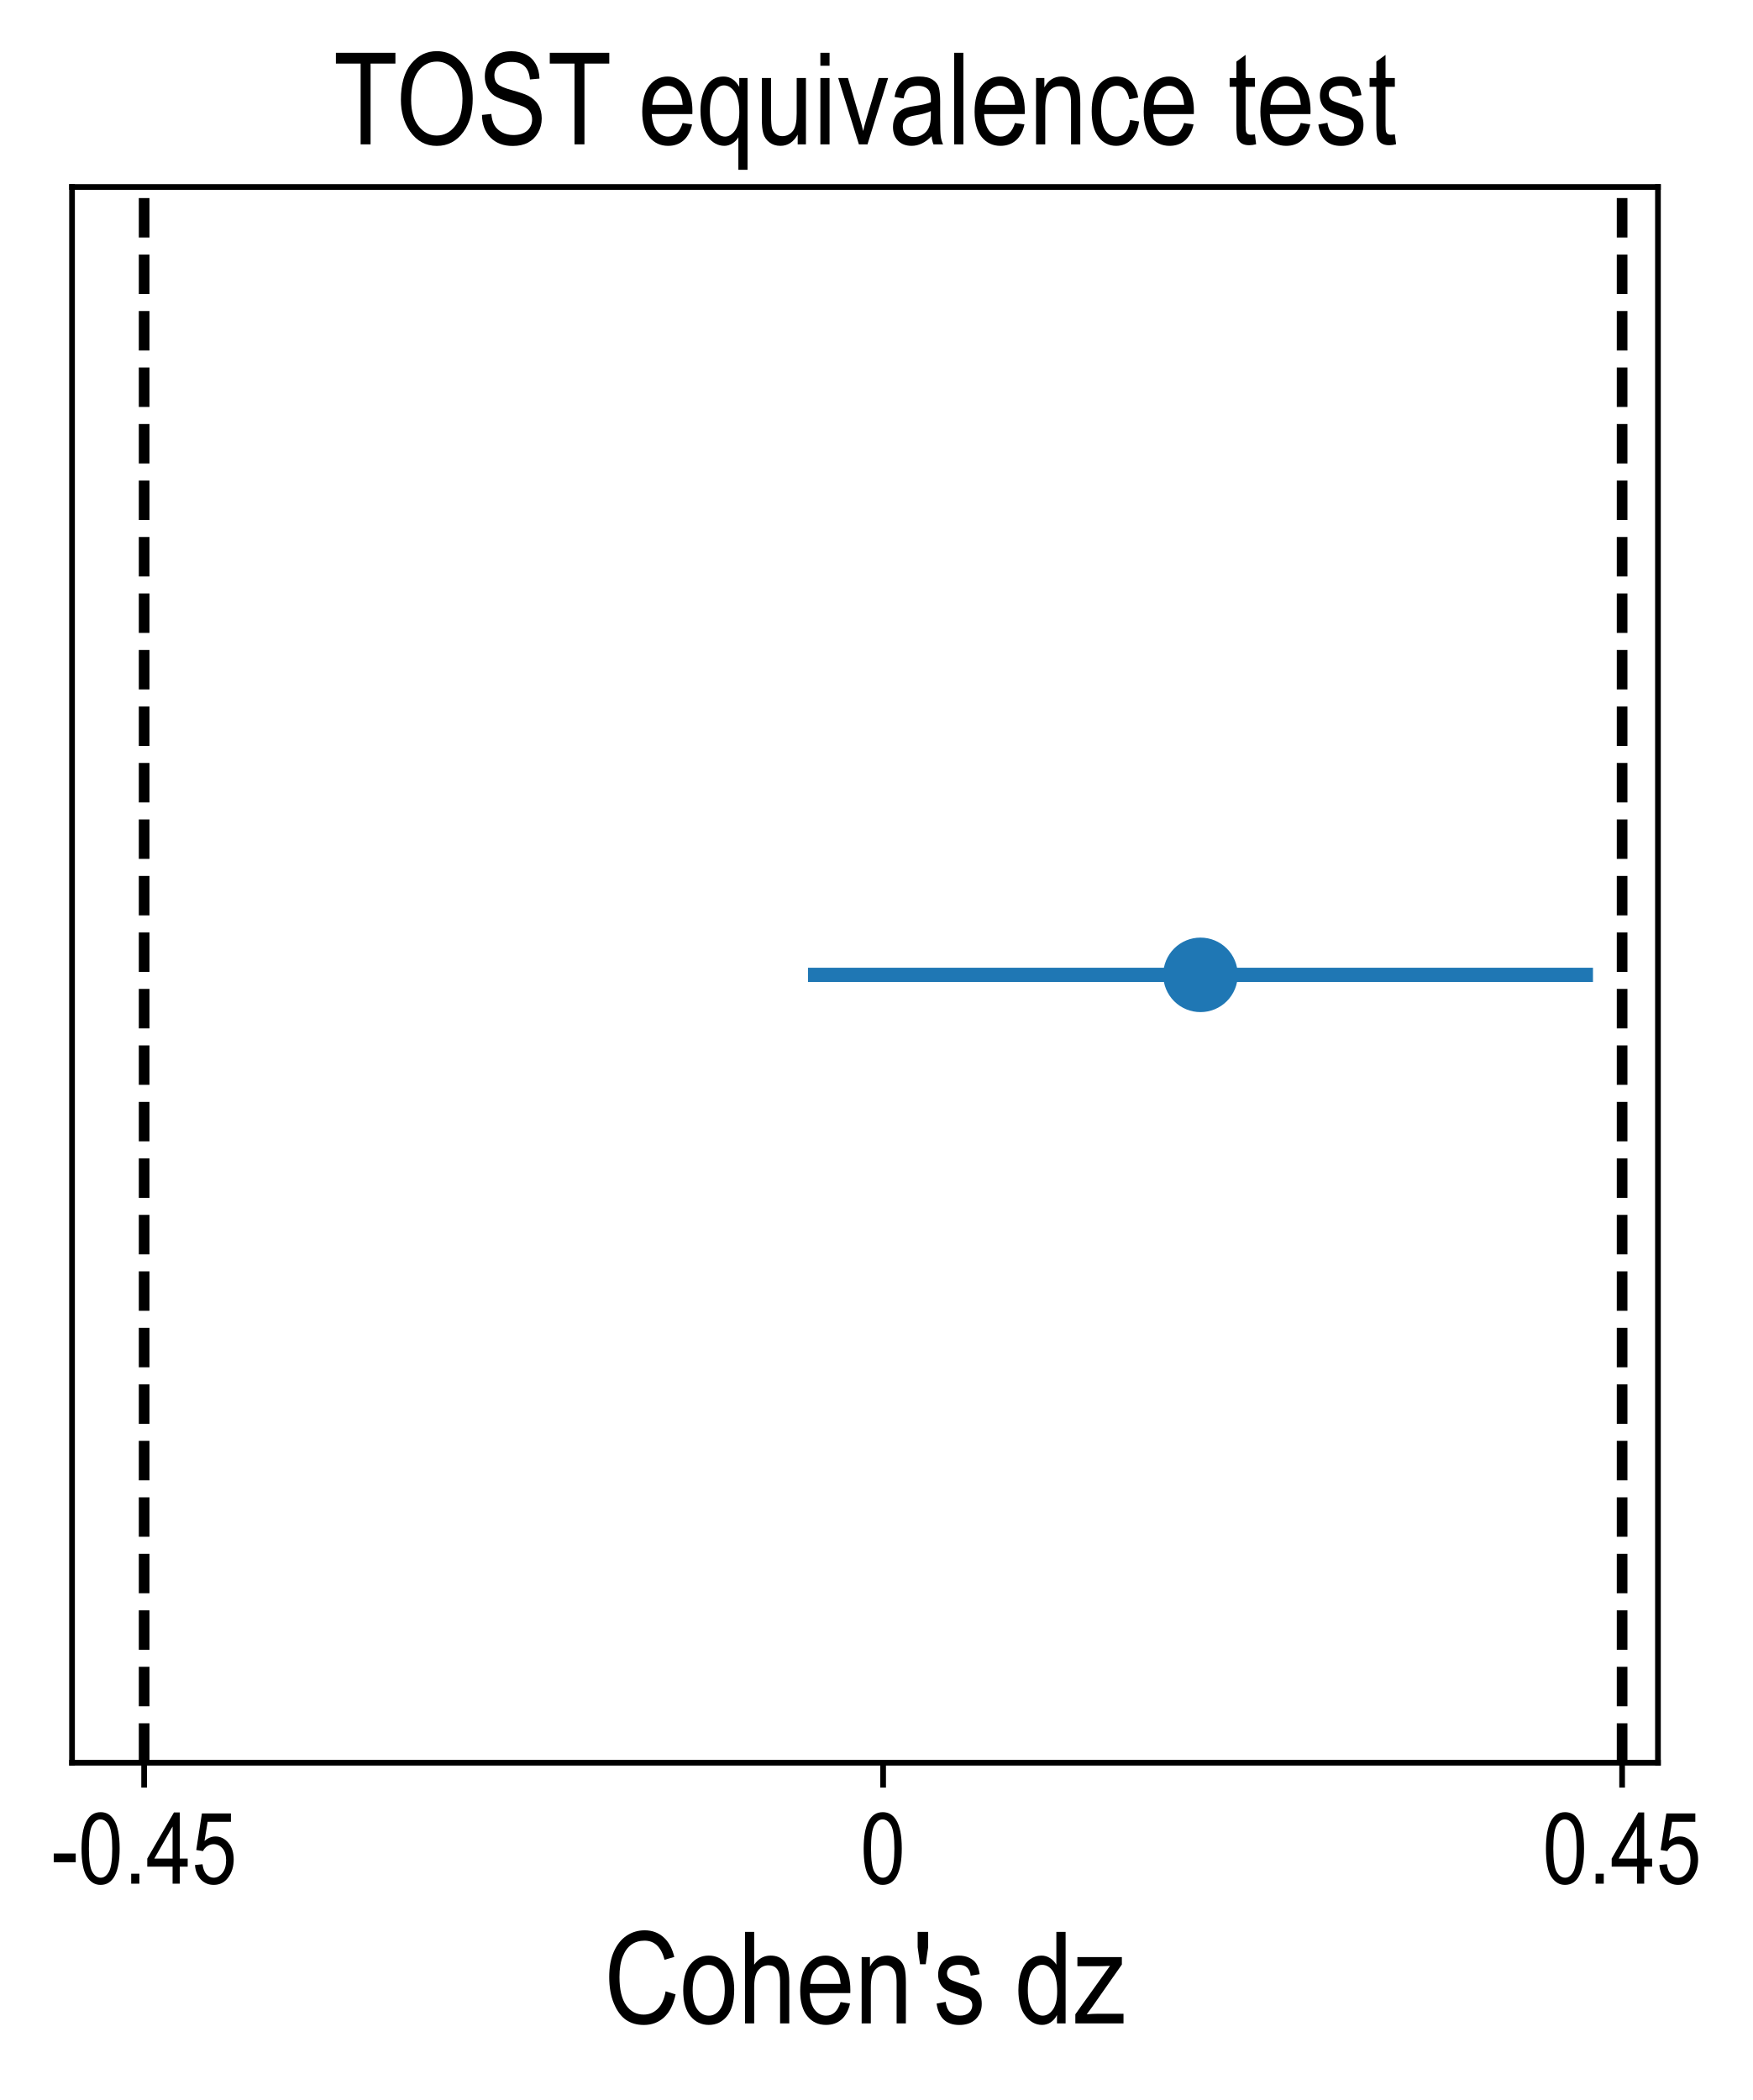
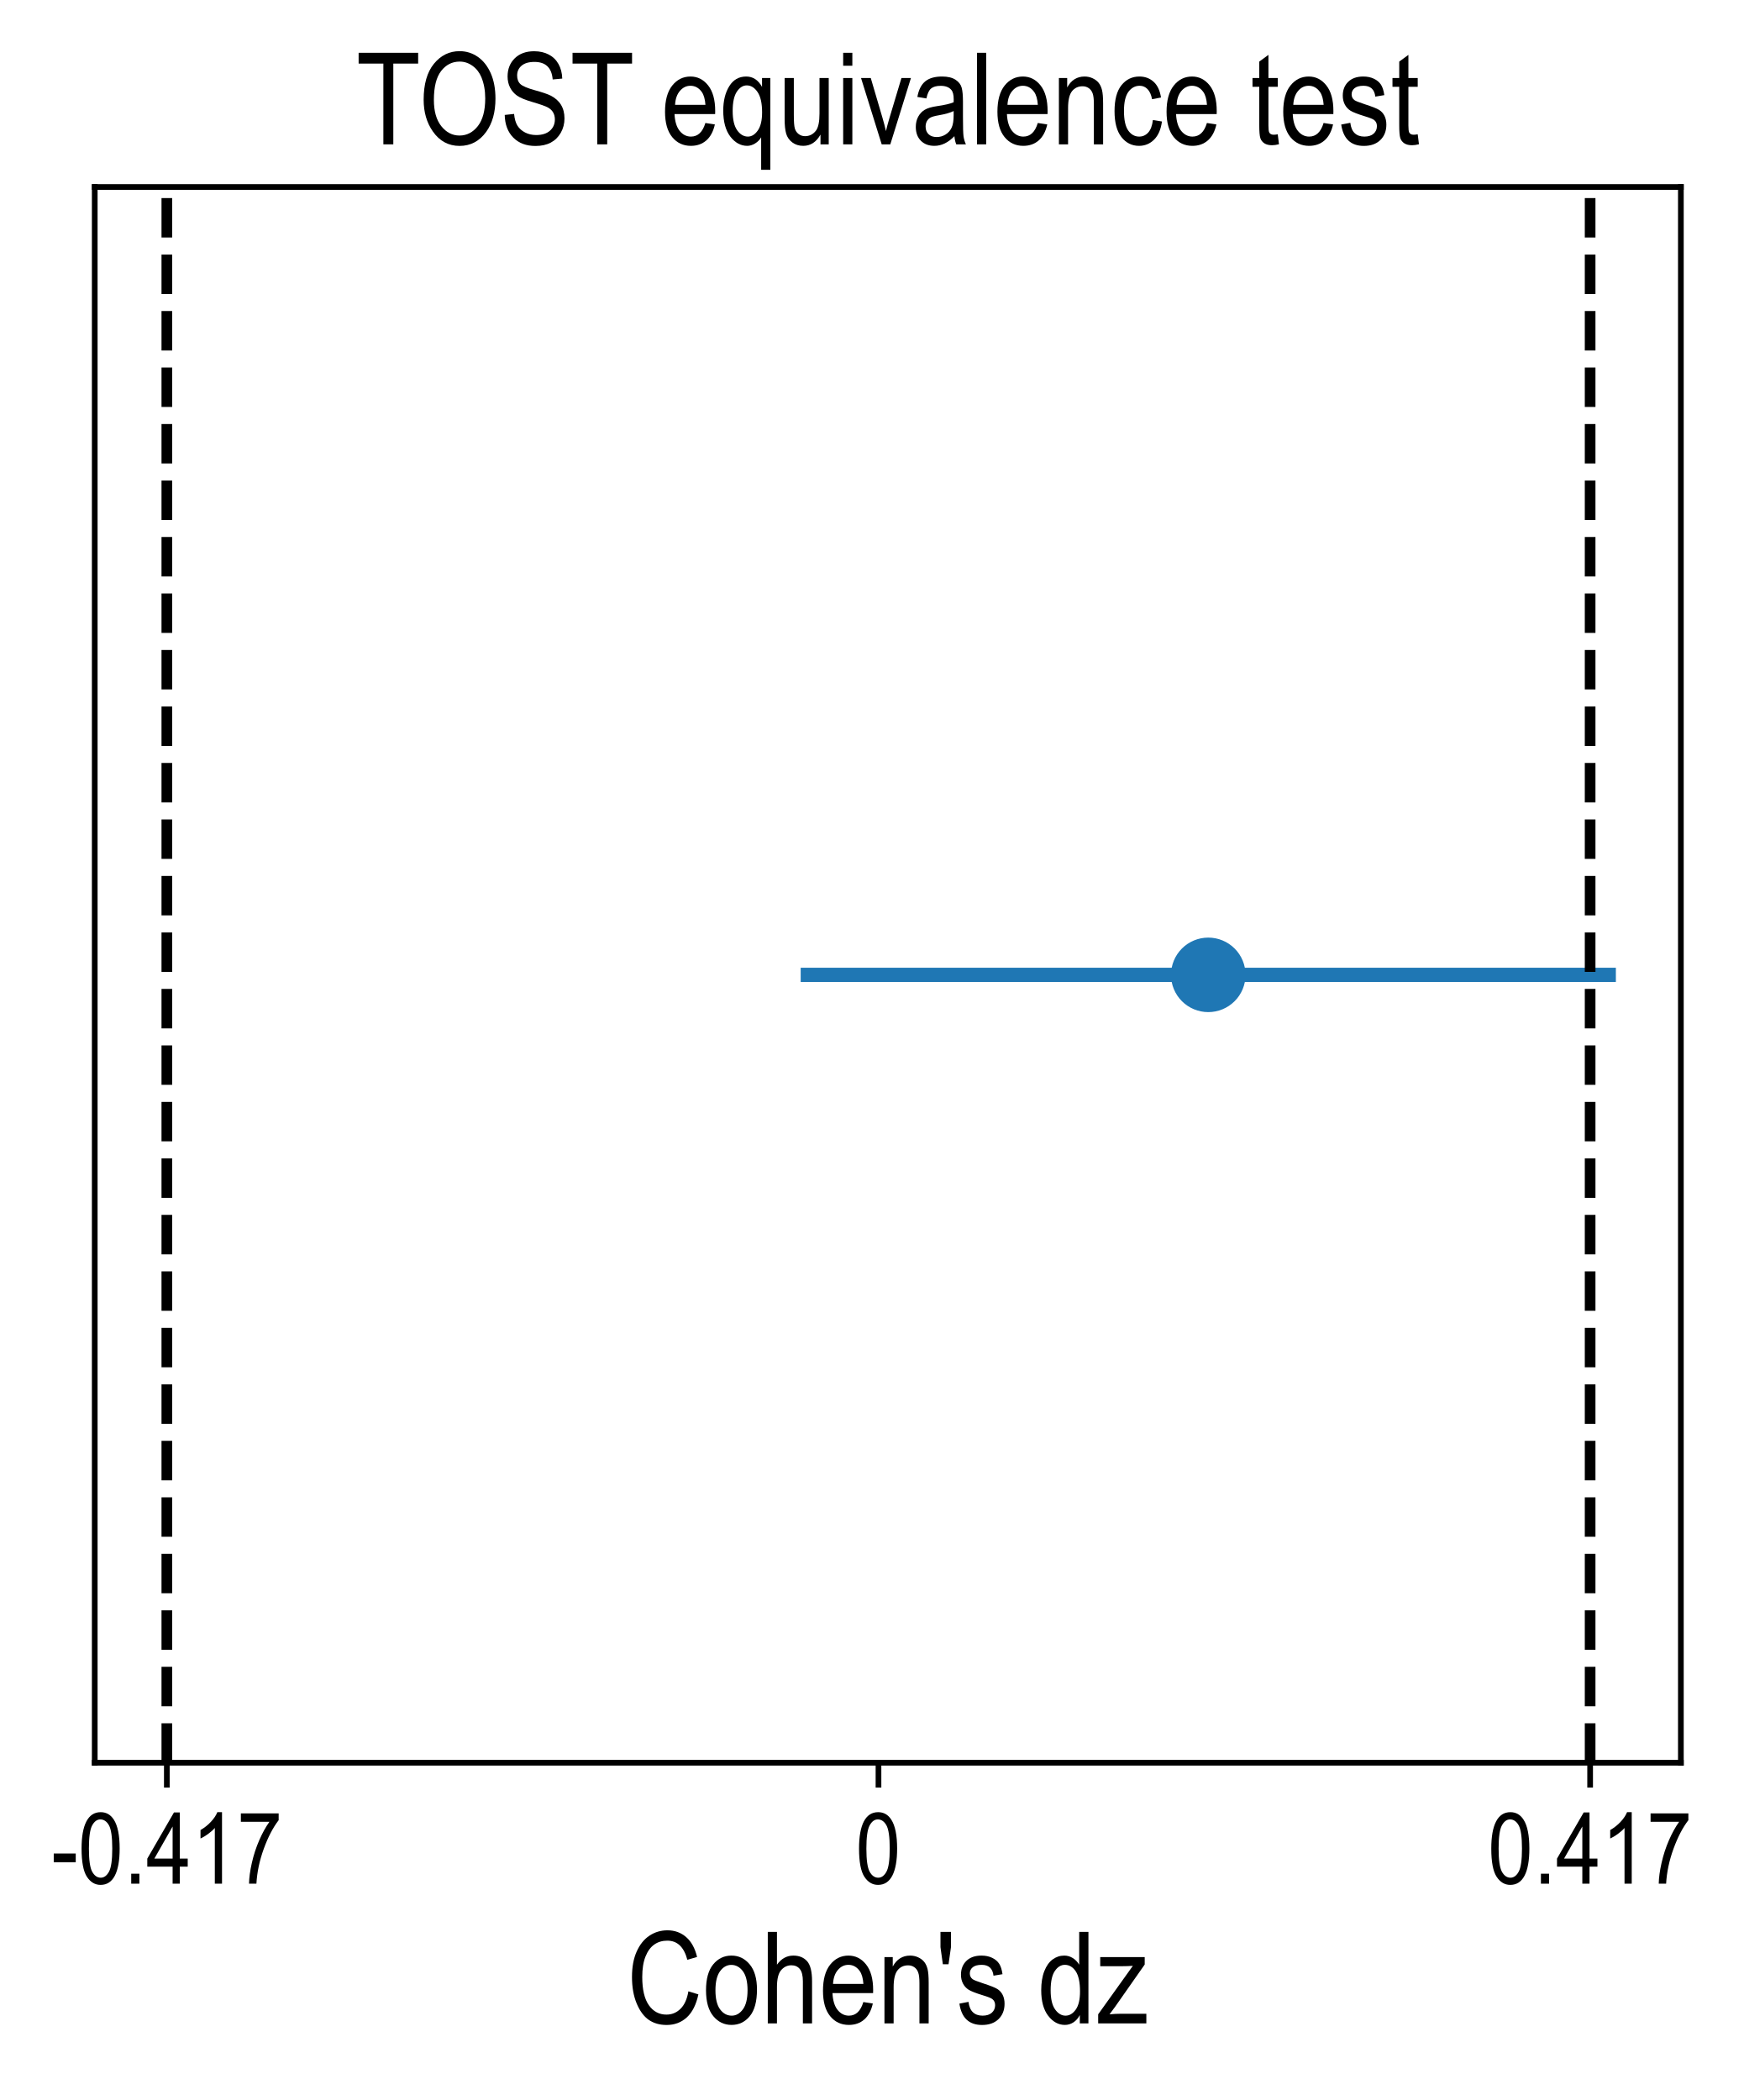
- <svg xmlns="http://www.w3.org/2000/svg" xmlns:xlink="http://www.w3.org/1999/xlink" width="246.669pt" height="295.54pt" viewBox="0 0 246.669 295.54" version="1.1">
+ <svg xmlns="http://www.w3.org/2000/svg" xmlns:xlink="http://www.w3.org/1999/xlink" width="245.329pt" height="295.54pt" viewBox="0 0 245.329 295.54" version="1.1">
  <defs>
    <style type="text/css">*{stroke-linejoin: round; stroke-linecap: butt}</style>
  </defs>
  <g id="figure_1">
    <g id="patch_1">
-       <path d="M 0 295.54  L 246.669 295.54  L 246.669 0  L 0 0  L 0 295.54  z " style="fill: none" />
+       <path d="M 0 295.54  L 245.329 295.54  L 245.329 0  L 0 0  L 0 295.54  z " style="fill: none" />
    </g>
    <g id="axes_1">
      <g id="patch_2">
-         <path d="M 10.139 248.075  L 233.339 248.075  L 233.339 26.315  L 10.139 26.315  L 10.139 248.075  z " style="fill: none" />
+         <path d="M 13.332 248.075  L 236.532 248.075  L 236.532 26.315  L 13.332 26.315  L 13.332 248.075  z " style="fill: none" />
      </g>
      <g id="PathCollection_1">
        <defs>
-           <path id="m1de9211cf2" d="M 0 4.743  C 1.258 4.743 2.465 4.244 3.354 3.354  C 4.244 2.465 4.743 1.258 4.743 0  C 4.743 -1.258 4.244 -2.465 3.354 -3.354  C 2.465 -4.244 1.258 -4.743 0 -4.743  C -1.258 -4.743 -2.465 -4.244 -3.354 -3.354  C -4.244 -2.465 -4.743 -1.258 -4.743 0  C -4.743 1.258 -4.244 2.465 -3.354 3.354  C -2.465 4.244 -1.258 4.743 0 4.743  z " style="stroke: #1f77b4" />
+           <path id="m4d9a4cea17" d="M 0 4.743  C 1.258 4.743 2.465 4.244 3.354 3.354  C 4.244 2.465 4.743 1.258 4.743 0  C 4.743 -1.258 4.244 -2.465 3.354 -3.354  C 2.465 -4.244 1.258 -4.743 0 -4.743  C -1.258 -4.743 -2.465 -4.244 -3.354 -3.354  C -4.244 -2.465 -4.743 -1.258 -4.743 0  C -4.743 1.258 -4.244 2.465 -3.354 3.354  C -2.465 4.244 -1.258 4.743 0 4.743  z " style="stroke: #1f77b4" />
        </defs>
-         <g clip-path="url(#pa5dfbec179)">
-           <use xlink:href="#m1de9211cf2" x="168.955" y="137.195" style="fill: #1f77b4; stroke: #1f77b4" />
+         <g clip-path="url(#p11d83cf2fd)">
+           <use xlink:href="#m4d9a4cea17" x="170.029" y="137.195" style="fill: #1f77b4; stroke: #1f77b4" />
        </g>
      </g>
      <g id="matplotlib.axis_1">
        <g id="xtick_1">
          <g id="line2d_1">
            <defs>
-               <path id="mc096ad868d" d="M 0 0  L 0 3.5  " style="stroke: #000000; stroke-width: 0.8" />
+               <path id="m9ae87be0c3" d="M 0 0  L 0 3.5  " style="stroke: #000000; stroke-width: 0.8" />
            </defs>
            <g>
-               <use xlink:href="#mc096ad868d" x="20.285" y="248.075" style="stroke: #000000; stroke-width: 0.8" />
+               <use xlink:href="#m9ae87be0c3" x="23.477" y="248.075" style="stroke: #000000; stroke-width: 0.8" />
            </g>
          </g>
          <g id="text_1">
            <g transform="translate(7.2 265.0956) scale(0.14 -0.14)">
              <defs>
                <path id="ArialNarrow-2d" d="M 166 1375  L 166 1941  L 1581 1941  L 1581 1375  L 166 1375  z " transform="scale(0.015625)" />
                <path id="ArialNarrow-30" d="M 209 2259  Q 209 3413 520 4006  Q 831 4600 1438 4600  Q 1975 4600 2284 4119  Q 2659 3538 2659 2259  Q 2659 1113 2350 517  Q 2041 -78 1431 -78  Q 894 -78 551 447  Q 209 972 209 2259  z M 681 2259  Q 681 1144 895 764  Q 1109 384 1444 384  Q 1759 384 1971 768  Q 2184 1153 2184 2259  Q 2184 3378 1970 3756  Q 1756 4134 1416 4134  Q 1103 4134 892 3750  Q 681 3366 681 2259  z " transform="scale(0.015625)" />
                <path id="ArialNarrow-2e" d="M 484 0  L 484 641  L 1009 641  L 1009 0  L 484 0  z " transform="scale(0.015625)" />
                <path id="ArialNarrow-34" d="M 1688 0  L 1688 1097  L 59 1097  L 59 1613  L 1775 4581  L 2150 4581  L 2150 1613  L 2659 1613  L 2659 1097  L 2150 1097  L 2150 0  L 1688 0  z M 1688 1613  L 1688 3678  L 513 1613  L 1688 1613  z " transform="scale(0.015625)" />
-                 <path id="ArialNarrow-35" d="M 209 1200  L 694 1250  Q 750 813 948 598  Q 1147 384 1409 384  Q 1738 384 1975 686  Q 2213 988 2213 1509  Q 2213 2000 1983 2270  Q 1753 2541 1406 2541  Q 1197 2541 1014 2423  Q 831 2306 725 2097  L 291 2166  L 656 4519  L 2522 4519  L 2522 3981  L 1025 3981  L 822 2750  Q 1156 3038 1531 3038  Q 2003 3038 2351 2636  Q 2700 2234 2700 1553  Q 2700 881 2351 401  Q 2003 -78 1416 -78  Q 928 -78 592 261  Q 256 600 209 1200  z " transform="scale(0.015625)" />
+                 <path id="ArialNarrow-31" d="M 1947 0  L 1484 0  L 1484 3584  Q 1325 3397 1056 3201  Q 788 3006 563 2906  L 563 3450  Q 944 3669 1236 3984  Q 1528 4300 1647 4600  L 1947 4600  L 1947 0  z " transform="scale(0.015625)" />
+                 <path id="ArialNarrow-37" d="M 241 3981  L 241 4522  L 2672 4522  L 2672 4084  Q 2128 3378 1715 2245  Q 1303 1113 1241 0  L 766 0  Q 775 575 948 1340  Q 1122 2106 1425 2800  Q 1728 3494 2078 3981  L 241 3981  z " transform="scale(0.015625)" />
              </defs>
              <use xlink:href="#ArialNarrow-2d" />
              <use xlink:href="#ArialNarrow-30" transform="translate(27.29492 0)" />
              <use xlink:href="#ArialNarrow-2e" transform="translate(72.90039 0)" />
              <use xlink:href="#ArialNarrow-34" transform="translate(95.70312 0)" />
-               <use xlink:href="#ArialNarrow-35" transform="translate(141.3086 0)" />
+               <use xlink:href="#ArialNarrow-31" transform="translate(141.3086 0)" />
+               <use xlink:href="#ArialNarrow-37" transform="translate(186.9141 0)" />
            </g>
          </g>
        </g>
        <g id="xtick_2">
          <g id="line2d_2">
            <g>
-               <use xlink:href="#mc096ad868d" x="124.29" y="248.075" style="stroke: #000000; stroke-width: 0.8" />
+               <use xlink:href="#m9ae87be0c3" x="123.62" y="248.075" style="stroke: #000000; stroke-width: 0.8" />
            </g>
          </g>
          <g id="text_2">
-             <g transform="translate(121.0974 265.0956) scale(0.14 -0.14)">
+             <g transform="translate(120.4272 265.0956) scale(0.14 -0.14)">
              <use xlink:href="#ArialNarrow-30" />
            </g>
          </g>
        </g>
        <g id="xtick_3">
          <g id="line2d_3">
            <g>
-               <use xlink:href="#mc096ad868d" x="228.296" y="248.075" style="stroke: #000000; stroke-width: 0.8" />
+               <use xlink:href="#m9ae87be0c3" x="223.763" y="248.075" style="stroke: #000000; stroke-width: 0.8" />
            </g>
          </g>
          <g id="text_3">
-             <g transform="translate(217.1219 265.0956) scale(0.14 -0.14)">
+             <g transform="translate(209.3962 265.0956) scale(0.14 -0.14)">
              <use xlink:href="#ArialNarrow-30" />
              <use xlink:href="#ArialNarrow-2e" transform="translate(45.60547 0)" />
              <use xlink:href="#ArialNarrow-34" transform="translate(68.4082 0)" />
-               <use xlink:href="#ArialNarrow-35" transform="translate(114.0137 0)" />
+               <use xlink:href="#ArialNarrow-31" transform="translate(114.0137 0)" />
+               <use xlink:href="#ArialNarrow-37" transform="translate(159.6191 0)" />
            </g>
          </g>
        </g>
        <g id="text_4">
-           <g transform="translate(85.03876 284.7622) scale(0.18 -0.18)">
+           <g transform="translate(88.23142 284.7622) scale(0.18 -0.18)">
            <defs>
              <path id="ArialNarrow-43" d="M 3072 1606  L 3572 1453  Q 3406 681 2992 301  Q 2578 -78 1984 -78  Q 1463 -78 1092 176  Q 722 431 486 993  Q 250 1556 250 2322  Q 250 3078 486 3601  Q 722 4125 1125 4392  Q 1528 4659 2025 4659  Q 2569 4659 2959 4320  Q 3350 3981 3506 3325  L 3019 3184  Q 2769 4141 2016 4141  Q 1641 4141 1366 3948  Q 1091 3756 927 3350  Q 763 2944 763 2322  Q 763 1381 1094 911  Q 1425 441 1975 441  Q 2381 441 2676 730  Q 2972 1019 3072 1606  z " transform="scale(0.015625)" />
              <path id="ArialNarrow-6f" d="M 166 1659  Q 166 2519 527 2956  Q 888 3394 1441 3394  Q 1984 3394 2350 2956  Q 2716 2519 2716 1694  Q 2716 800 2356 362  Q 1997 -75 1441 -75  Q 894 -75 530 364  Q 166 803 166 1659  z M 638 1659  Q 638 1016 872 702  Q 1106 388 1453 388  Q 1778 388 2011 705  Q 2244 1022 2244 1659  Q 2244 2300 2009 2614  Q 1775 2928 1428 2928  Q 1100 2928 869 2612  Q 638 2297 638 1659  z " transform="scale(0.015625)" />
              <path id="ArialNarrow-68" d="M 338 0  L 338 4581  L 797 4581  L 797 2938  Q 959 3166 1164 3280  Q 1369 3394 1616 3394  Q 2050 3394 2301 3117  Q 2553 2841 2553 2103  L 2553 0  L 2094 0  L 2094 2103  Q 2094 2534 1941 2721  Q 1788 2909 1519 2909  Q 1219 2909 1008 2668  Q 797 2428 797 1816  L 797 0  L 338 0  z " transform="scale(0.015625)" />
              <path id="ArialNarrow-65" d="M 2200 1069  L 2675 997  Q 2556 466 2245 195  Q 1934 -75 1475 -75  Q 897 -75 539 364  Q 181 803 181 1631  Q 181 2491 542 2942  Q 903 3394 1456 3394  Q 1984 3394 2337 2950  Q 2691 2506 2691 1666  L 2688 1516  L 656 1516  Q 684 956 915 672  Q 1147 388 1478 388  Q 1997 388 2200 1069  z M 684 1978  L 2203 1978  Q 2172 2409 2019 2622  Q 1797 2931 1453 2931  Q 1144 2931 925 2673  Q 706 2416 684 1978  z " transform="scale(0.015625)" />
              <path id="ArialNarrow-6e" d="M 338 0  L 338 3319  L 753 3319  L 753 2847  Q 903 3122 1120 3258  Q 1338 3394 1619 3394  Q 1838 3394 2023 3308  Q 2209 3222 2323 3083  Q 2438 2944 2494 2722  Q 2550 2500 2550 2041  L 2550 0  L 2088 0  L 2088 2019  Q 2088 2384 2025 2553  Q 1963 2722 1830 2814  Q 1697 2906 1522 2906  Q 1191 2906 994 2659  Q 797 2413 797 1813  L 797 0  L 338 0  z " transform="scale(0.015625)" />
              <path id="ArialNarrow-27" d="M 341 2959  L 222 3816  L 222 4581  L 747 4581  L 747 3816  L 625 2959  L 341 2959  z " transform="scale(0.015625)" />
              <path id="ArialNarrow-73" d="M 163 991  L 619 1078  Q 659 728 840 558  Q 1022 388 1322 388  Q 1622 388 1786 536  Q 1950 684 1950 913  Q 1950 1109 1809 1219  Q 1713 1294 1341 1406  Q 803 1572 622 1687  Q 441 1803 341 1997  Q 241 2191 241 2438  Q 241 2863 512 3128  Q 784 3394 1266 3394  Q 1569 3394 1798 3284  Q 2028 3175 2150 2990  Q 2272 2806 2319 2463  L 1869 2388  Q 1806 2931 1278 2931  Q 978 2931 831 2811  Q 684 2691 684 2503  Q 684 2319 825 2213  Q 909 2150 1325 2013  Q 1897 1828 2065 1720  Q 2234 1613 2328 1427  Q 2422 1241 2422 984  Q 2422 509 2120 215  Q 1819 -78 1297 -78  Q 319 -78 163 991  z " transform="scale(0.015625)" />
              <path id="ArialNarrow-20" transform="scale(0.015625)" />
              <path id="ArialNarrow-64" d="M 2103 0  L 2103 419  Q 1978 178 1781 51  Q 1584 -75 1356 -75  Q 875 -75 523 379  Q 172 834 172 1659  Q 172 2225 328 2619  Q 484 3013 745 3203  Q 1006 3394 1325 3394  Q 1553 3394 1748 3273  Q 1944 3153 2072 2938  L 2072 4581  L 2534 4581  L 2534 0  L 2103 0  z M 644 1656  Q 644 1013 867 700  Q 1091 388 1388 388  Q 1681 388 1897 688  Q 2113 988 2113 1594  Q 2113 2291 1897 2611  Q 1681 2931 1353 2931  Q 1063 2931 853 2623  Q 644 2316 644 1656  z " transform="scale(0.015625)" />
              <path id="ArialNarrow-7a" d="M 103 0  L 103 456  L 1838 2881  Q 1541 2863 1316 2863  L 206 2863  L 206 3319  L 2431 3319  L 2431 2947  L 956 841  L 672 456  Q 981 484 1253 484  L 2513 484  L 2513 0  L 103 0  z " transform="scale(0.015625)" />
            </defs>
            <use xlink:href="#ArialNarrow-43" />
            <use xlink:href="#ArialNarrow-6f" transform="translate(59.17969 0)" />
            <use xlink:href="#ArialNarrow-68" transform="translate(104.7852 0)" />
            <use xlink:href="#ArialNarrow-65" transform="translate(150.3906 0)" />
            <use xlink:href="#ArialNarrow-6e" transform="translate(195.9961 0)" />
            <use xlink:href="#ArialNarrow-27" transform="translate(241.6016 0)" />
            <use xlink:href="#ArialNarrow-73" transform="translate(257.3242 0)" />
            <use xlink:href="#ArialNarrow-20" transform="translate(298.3398 0)" />
            <use xlink:href="#ArialNarrow-64" transform="translate(321.1426 0)" />
            <use xlink:href="#ArialNarrow-7a" transform="translate(366.748 0)" />
          </g>
        </g>
      </g>
      <g id="matplotlib.axis_2" />
      <g id="line2d_4">
-         <path d="M 114.716 137.195  L 223.194 137.195  " clip-path="url(#pa5dfbec179)" style="fill: none; stroke: #1f77b4; stroke-width: 2; stroke-linecap: square" />
+         <path d="M 113.672 137.195  L 226.386 137.195  " clip-path="url(#p11d83cf2fd)" style="fill: none; stroke: #1f77b4; stroke-width: 2; stroke-linecap: square" />
      </g>
      <g id="line2d_5">
-         <path d="M 20.285 248.075  L 20.285 26.315  " clip-path="url(#pa5dfbec179)" style="fill: none; stroke-dasharray: 5.55,2.4; stroke-dashoffset: 0; stroke: #000000; stroke-width: 1.5" />
+         <path d="M 23.477 248.075  L 23.477 26.315  " clip-path="url(#p11d83cf2fd)" style="fill: none; stroke-dasharray: 5.55,2.4; stroke-dashoffset: 0; stroke: #000000; stroke-width: 1.5" />
      </g>
      <g id="line2d_6">
-         <path d="M 228.296 248.075  L 228.296 26.315  " clip-path="url(#pa5dfbec179)" style="fill: none; stroke-dasharray: 5.55,2.4; stroke-dashoffset: 0; stroke: #000000; stroke-width: 1.5" />
+         <path d="M 223.763 248.075  L 223.763 26.315  " clip-path="url(#p11d83cf2fd)" style="fill: none; stroke-dasharray: 5.55,2.4; stroke-dashoffset: 0; stroke: #000000; stroke-width: 1.5" />
      </g>
      <g id="patch_3">
-         <path d="M 10.139 248.075  L 10.139 26.315  " style="fill: none; stroke: #000000; stroke-width: 0.8; stroke-linejoin: miter; stroke-linecap: square" />
+         <path d="M 13.332 248.075  L 13.332 26.315  " style="fill: none; stroke: #000000; stroke-width: 0.8; stroke-linejoin: miter; stroke-linecap: square" />
      </g>
      <g id="patch_4">
-         <path d="M 233.339 248.075  L 233.339 26.315  " style="fill: none; stroke: #000000; stroke-width: 0.8; stroke-linejoin: miter; stroke-linecap: square" />
+         <path d="M 236.532 248.075  L 236.532 26.315  " style="fill: none; stroke: #000000; stroke-width: 0.8; stroke-linejoin: miter; stroke-linecap: square" />
      </g>
      <g id="patch_5">
-         <path d="M 10.139 248.075  L 233.339 248.075  " style="fill: none; stroke: #000000; stroke-width: 0.8; stroke-linejoin: miter; stroke-linecap: square" />
+         <path d="M 13.332 248.075  L 236.532 248.075  " style="fill: none; stroke: #000000; stroke-width: 0.8; stroke-linejoin: miter; stroke-linecap: square" />
      </g>
      <g id="patch_6">
-         <path d="M 10.139 26.315  L 233.339 26.315  " style="fill: none; stroke: #000000; stroke-width: 0.8; stroke-linejoin: miter; stroke-linecap: square" />
+         <path d="M 13.332 26.315  L 236.532 26.315  " style="fill: none; stroke: #000000; stroke-width: 0.8; stroke-linejoin: miter; stroke-linecap: square" />
      </g>
      <g id="text_5">
-         <g transform="translate(46.90548 20.31469) scale(0.18 -0.18)">
+         <g transform="translate(50.09814 20.31469) scale(0.18 -0.18)">
          <defs>
            <path id="ArialNarrow-54" d="M 1369 0  L 1369 4041  L 131 4041  L 131 4581  L 3109 4581  L 3109 4041  L 1866 4041  L 1866 0  L 1369 0  z " transform="scale(0.015625)" />
            <path id="ArialNarrow-4f" d="M 266 2231  Q 266 3403 781 4033  Q 1297 4663 2066 4663  Q 2563 4663 2972 4381  Q 3381 4100 3620 3564  Q 3859 3028 3859 2288  Q 3859 1269 3397 628  Q 2888 -78 2063 -78  Q 1231 -78 725 647  Q 266 1303 266 2231  z M 778 2222  Q 778 1375 1151 908  Q 1525 441 2059 441  Q 2606 441 2976 912  Q 3347 1384 3347 2300  Q 3347 2891 3156 3356  Q 3009 3713 2714 3927  Q 2419 4141 2069 4141  Q 1506 4141 1142 3672  Q 778 3203 778 2222  z " transform="scale(0.015625)" />
            <path id="ArialNarrow-53" d="M 238 1472  L 706 1522  Q 744 1144 876 933  Q 1009 722 1256 594  Q 1503 466 1813 466  Q 2256 466 2501 683  Q 2747 900 2747 1247  Q 2747 1450 2658 1601  Q 2569 1753 2389 1850  Q 2209 1947 1613 2122  Q 1081 2278 856 2437  Q 631 2597 506 2842  Q 381 3088 381 3397  Q 381 3953 740 4306  Q 1100 4659 1709 4659  Q 2128 4659 2442 4493  Q 2756 4328 2929 4018  Q 3103 3709 3116 3291  L 2638 3247  Q 2600 3694 2370 3909  Q 2141 4125 1725 4125  Q 1303 4125 1081 3936  Q 859 3747 859 3447  Q 859 3169 1022 3016  Q 1184 2863 1753 2706  Q 2309 2553 2534 2441  Q 2878 2266 3053 1980  Q 3228 1694 3228 1297  Q 3228 903 3043 579  Q 2859 256 2542 87  Q 2225 -81 1778 -81  Q 1081 -81 667 337  Q 253 756 238 1472  z " transform="scale(0.015625)" />
            <path id="ArialNarrow-71" d="M 2072 -1272  L 2072 353  Q 1963 163 1767 44  Q 1572 -75 1375 -75  Q 888 -75 531 387  Q 175 850 175 1691  Q 175 2422 475 2908  Q 775 3394 1325 3394  Q 1578 3394 1775 3264  Q 1972 3134 2116 2875  L 2116 3319  L 2531 3319  L 2531 -1272  L 2072 -1272  z M 647 1669  Q 647 1022 872 705  Q 1097 388 1409 388  Q 1688 388 1903 692  Q 2119 997 2119 1600  Q 2119 2284 1892 2617  Q 1666 2950 1353 2950  Q 1069 2950 858 2639  Q 647 2328 647 1669  z " transform="scale(0.015625)" />
            <path id="ArialNarrow-75" d="M 2122 0  L 2122 488  Q 1963 206 1747 65  Q 1531 -75 1259 -75  Q 938 -75 709 98  Q 481 272 404 537  Q 328 803 328 1263  L 328 3319  L 788 3319  L 788 1478  Q 788 966 839 792  Q 891 619 1030 514  Q 1169 409 1347 409  Q 1678 409 1891 681  Q 2072 916 2072 1541  L 2072 3319  L 2534 3319  L 2534 0  L 2122 0  z " transform="scale(0.015625)" />
            <path id="ArialNarrow-69" d="M 338 3934  L 338 4581  L 797 4581  L 797 3934  L 338 3934  z M 338 0  L 338 3319  L 797 3319  L 797 0  L 338 0  z " transform="scale(0.015625)" />
            <path id="ArialNarrow-76" d="M 1100 0  L 66 3319  L 553 3319  L 1138 1331  Q 1238 994 1313 663  Q 1372 925 1481 1294  L 2088 3319  L 2563 3319  L 1531 0  L 1100 0  z " transform="scale(0.015625)" />
            <path id="ArialNarrow-61" d="M 2113 409  Q 1881 169 1631 47  Q 1381 -75 1113 -75  Q 688 -75 434 181  Q 181 438 181 872  Q 181 1159 300 1381  Q 419 1603 625 1728  Q 831 1853 1250 1913  Q 1813 1994 2075 2106  L 2078 2250  Q 2078 2591 1956 2728  Q 1784 2928 1428 2928  Q 1106 2928 947 2795  Q 788 2663 713 2297  L 259 2372  Q 356 2906 651 3150  Q 947 3394 1497 3394  Q 1925 3394 2169 3233  Q 2413 3072 2477 2834  Q 2541 2597 2541 2141  L 2541 1391  Q 2541 603 2570 398  Q 2600 194 2688 0  L 2206 0  Q 2134 172 2113 409  z M 2075 1666  Q 1822 1541 1322 1453  Q 1031 1403 915 1339  Q 800 1275 736 1158  Q 672 1041 672 888  Q 672 650 819 508  Q 966 366 1225 366  Q 1472 366 1673 494  Q 1875 622 1975 836  Q 2075 1050 2075 1459  L 2075 1666  z " transform="scale(0.015625)" />
            <path id="ArialNarrow-6c" d="M 325 0  L 325 4581  L 784 4581  L 784 0  L 325 0  z " transform="scale(0.015625)" />
            <path id="ArialNarrow-63" d="M 2122 1216  L 2575 1144  Q 2497 550 2183 237  Q 1869 -75 1428 -75  Q 894 -75 548 364  Q 203 803 203 1663  Q 203 2528 551 2961  Q 900 3394 1447 3394  Q 1869 3394 2158 3131  Q 2447 2869 2528 2344  L 2081 2259  Q 2016 2597 1853 2764  Q 1691 2931 1463 2931  Q 1122 2931 898 2629  Q 675 2328 675 1672  Q 675 994 889 691  Q 1103 388 1438 388  Q 1700 388 1886 589  Q 2072 791 2122 1216  z " transform="scale(0.015625)" />
            <path id="ArialNarrow-74" d="M 1366 503  L 1428 6  Q 1238 -44 1084 -44  Q 844 -44 697 51  Q 550 147 495 312  Q 441 478 441 972  L 441 2881  L 103 2881  L 103 3319  L 441 3319  L 441 4141  L 900 4478  L 900 3319  L 1366 3319  L 1366 2881  L 900 2881  L 900 941  Q 900 672 941 594  Q 1000 481 1163 481  Q 1241 481 1366 503  z " transform="scale(0.015625)" />
          </defs>
          <use xlink:href="#ArialNarrow-54" />
          <use xlink:href="#ArialNarrow-4f" transform="translate(48.72266 0)" />
          <use xlink:href="#ArialNarrow-53" transform="translate(112.541 0)" />
          <use xlink:href="#ArialNarrow-54" transform="translate(167.2285 0)" />
          <use xlink:href="#ArialNarrow-20" transform="translate(215.9512 0)" />
          <use xlink:href="#ArialNarrow-65" transform="translate(238.7539 0)" />
          <use xlink:href="#ArialNarrow-71" transform="translate(284.3594 0)" />
          <use xlink:href="#ArialNarrow-75" transform="translate(329.9648 0)" />
          <use xlink:href="#ArialNarrow-69" transform="translate(375.5703 0)" />
          <use xlink:href="#ArialNarrow-76" transform="translate(393.7832 0)" />
          <use xlink:href="#ArialNarrow-61" transform="translate(434.7988 0)" />
          <use xlink:href="#ArialNarrow-6c" transform="translate(480.4043 0)" />
          <use xlink:href="#ArialNarrow-65" transform="translate(498.6172 0)" />
          <use xlink:href="#ArialNarrow-6e" transform="translate(544.2227 0)" />
          <use xlink:href="#ArialNarrow-63" transform="translate(589.8281 0)" />
          <use xlink:href="#ArialNarrow-65" transform="translate(630.8438 0)" />
          <use xlink:href="#ArialNarrow-20" transform="translate(676.4492 0)" />
          <use xlink:href="#ArialNarrow-74" transform="translate(699.252 0)" />
          <use xlink:href="#ArialNarrow-65" transform="translate(722.0547 0)" />
          <use xlink:href="#ArialNarrow-73" transform="translate(767.6602 0)" />
          <use xlink:href="#ArialNarrow-74" transform="translate(808.6758 0)" />
        </g>
      </g>
    </g>
  </g>
  <defs>
-     <clipPath id="pa5dfbec179">
-       <rect x="10.139" y="26.315" width="223.2" height="221.76" />
+     <clipPath id="p11d83cf2fd">
+       <rect x="13.332" y="26.315" width="223.2" height="221.76" />
    </clipPath>
  </defs>
</svg>
